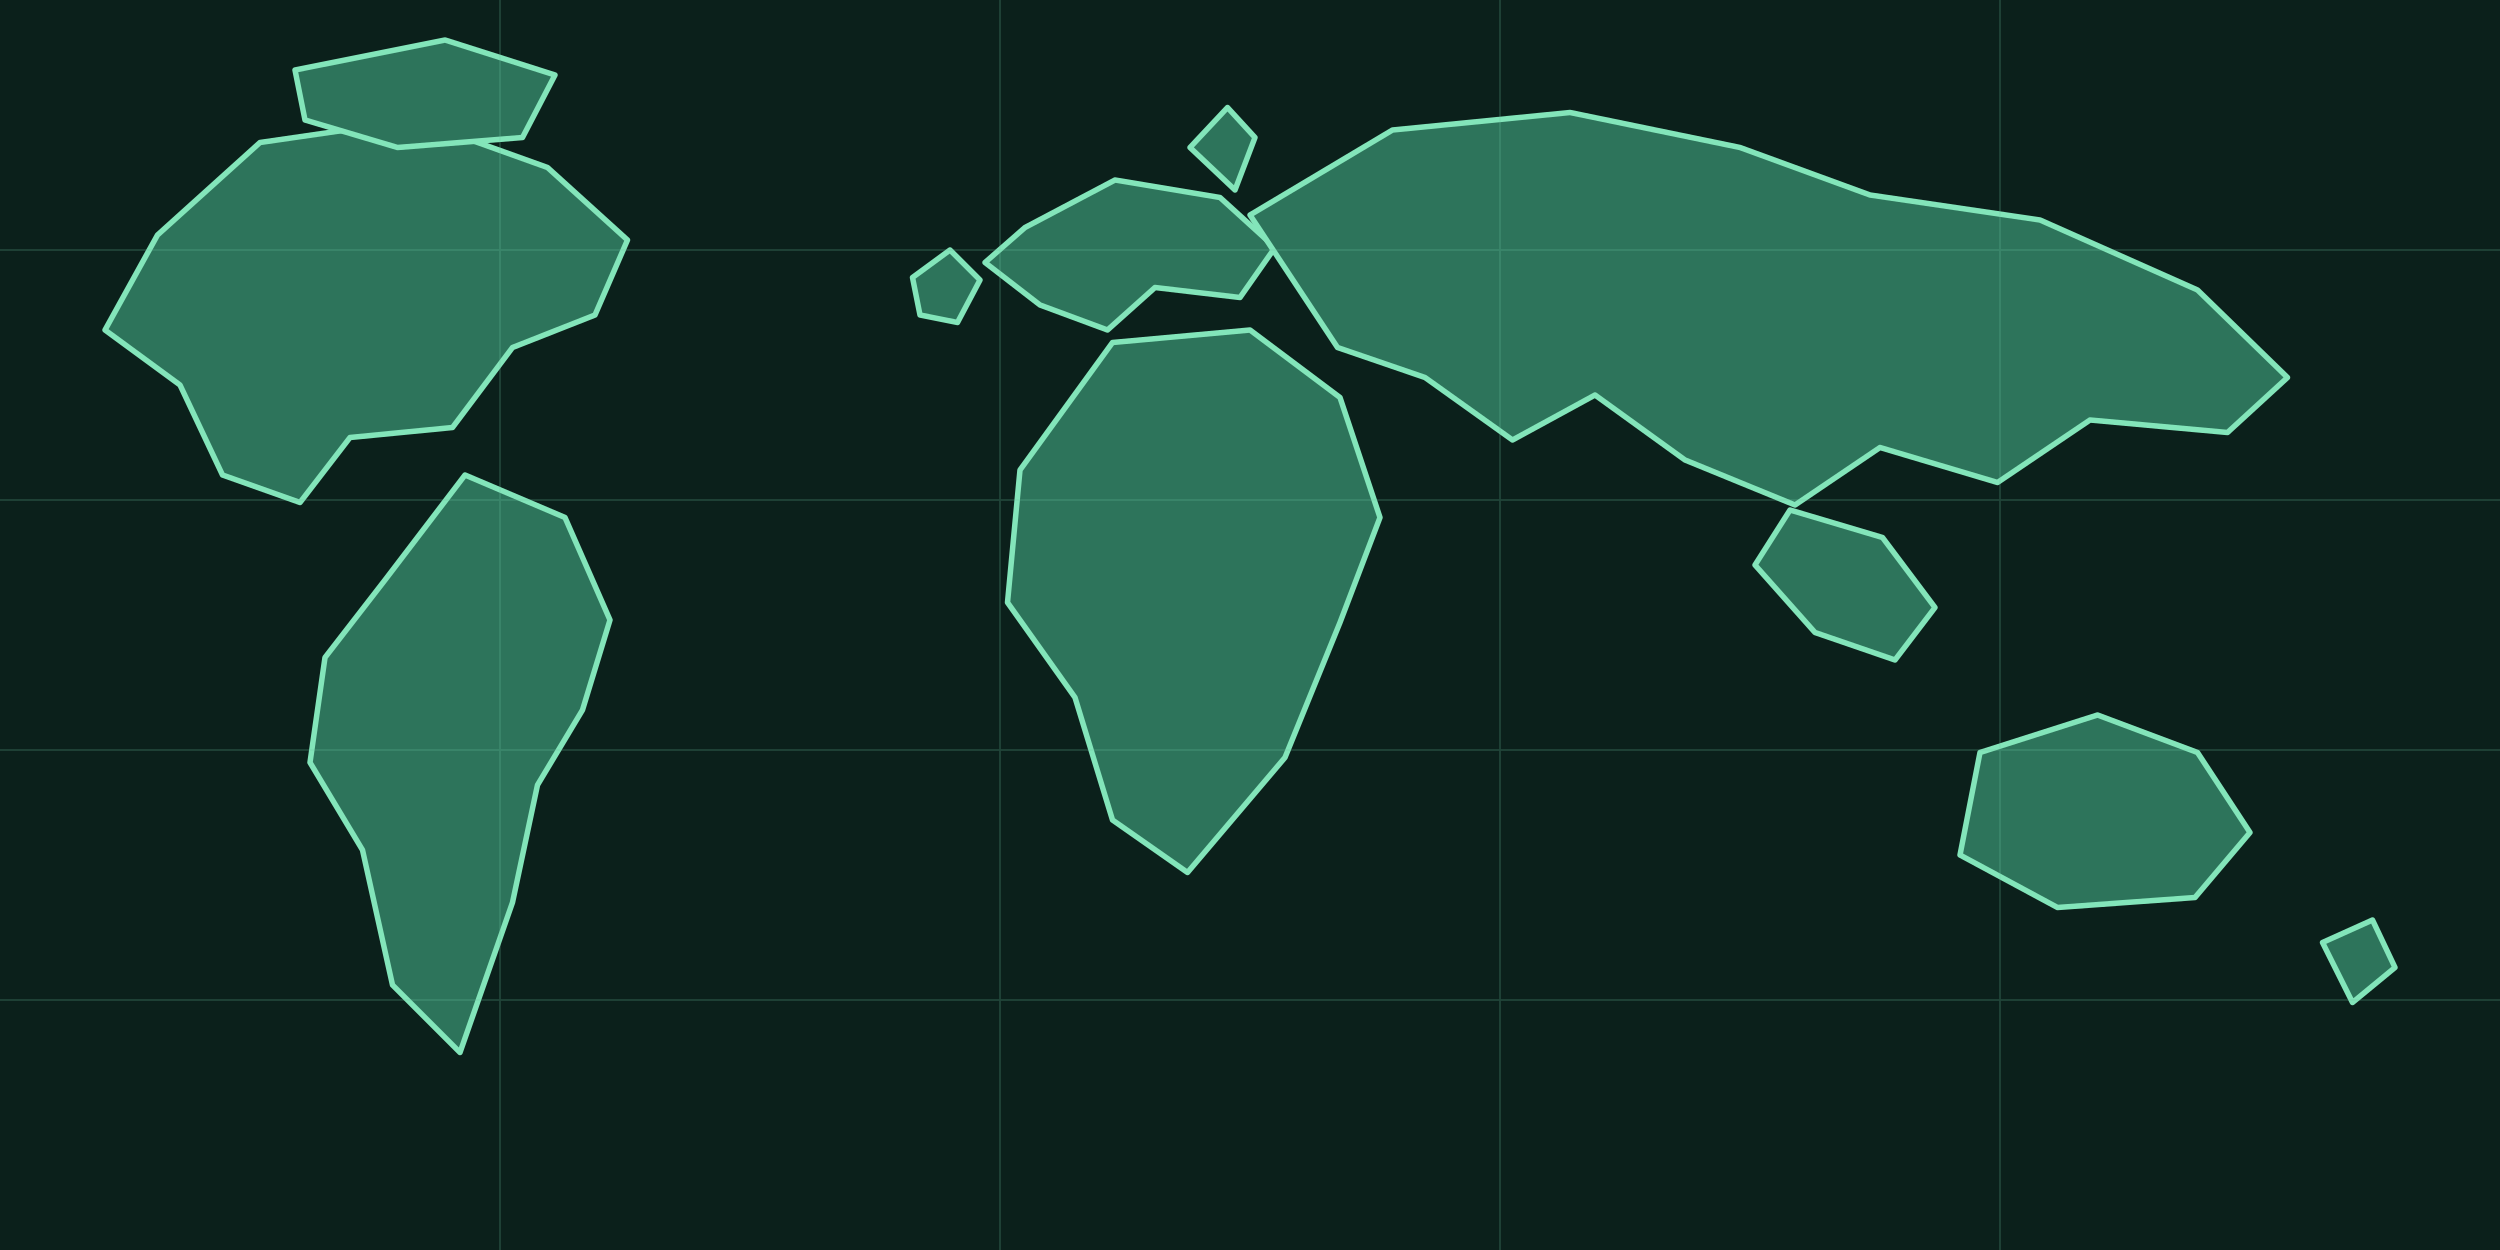
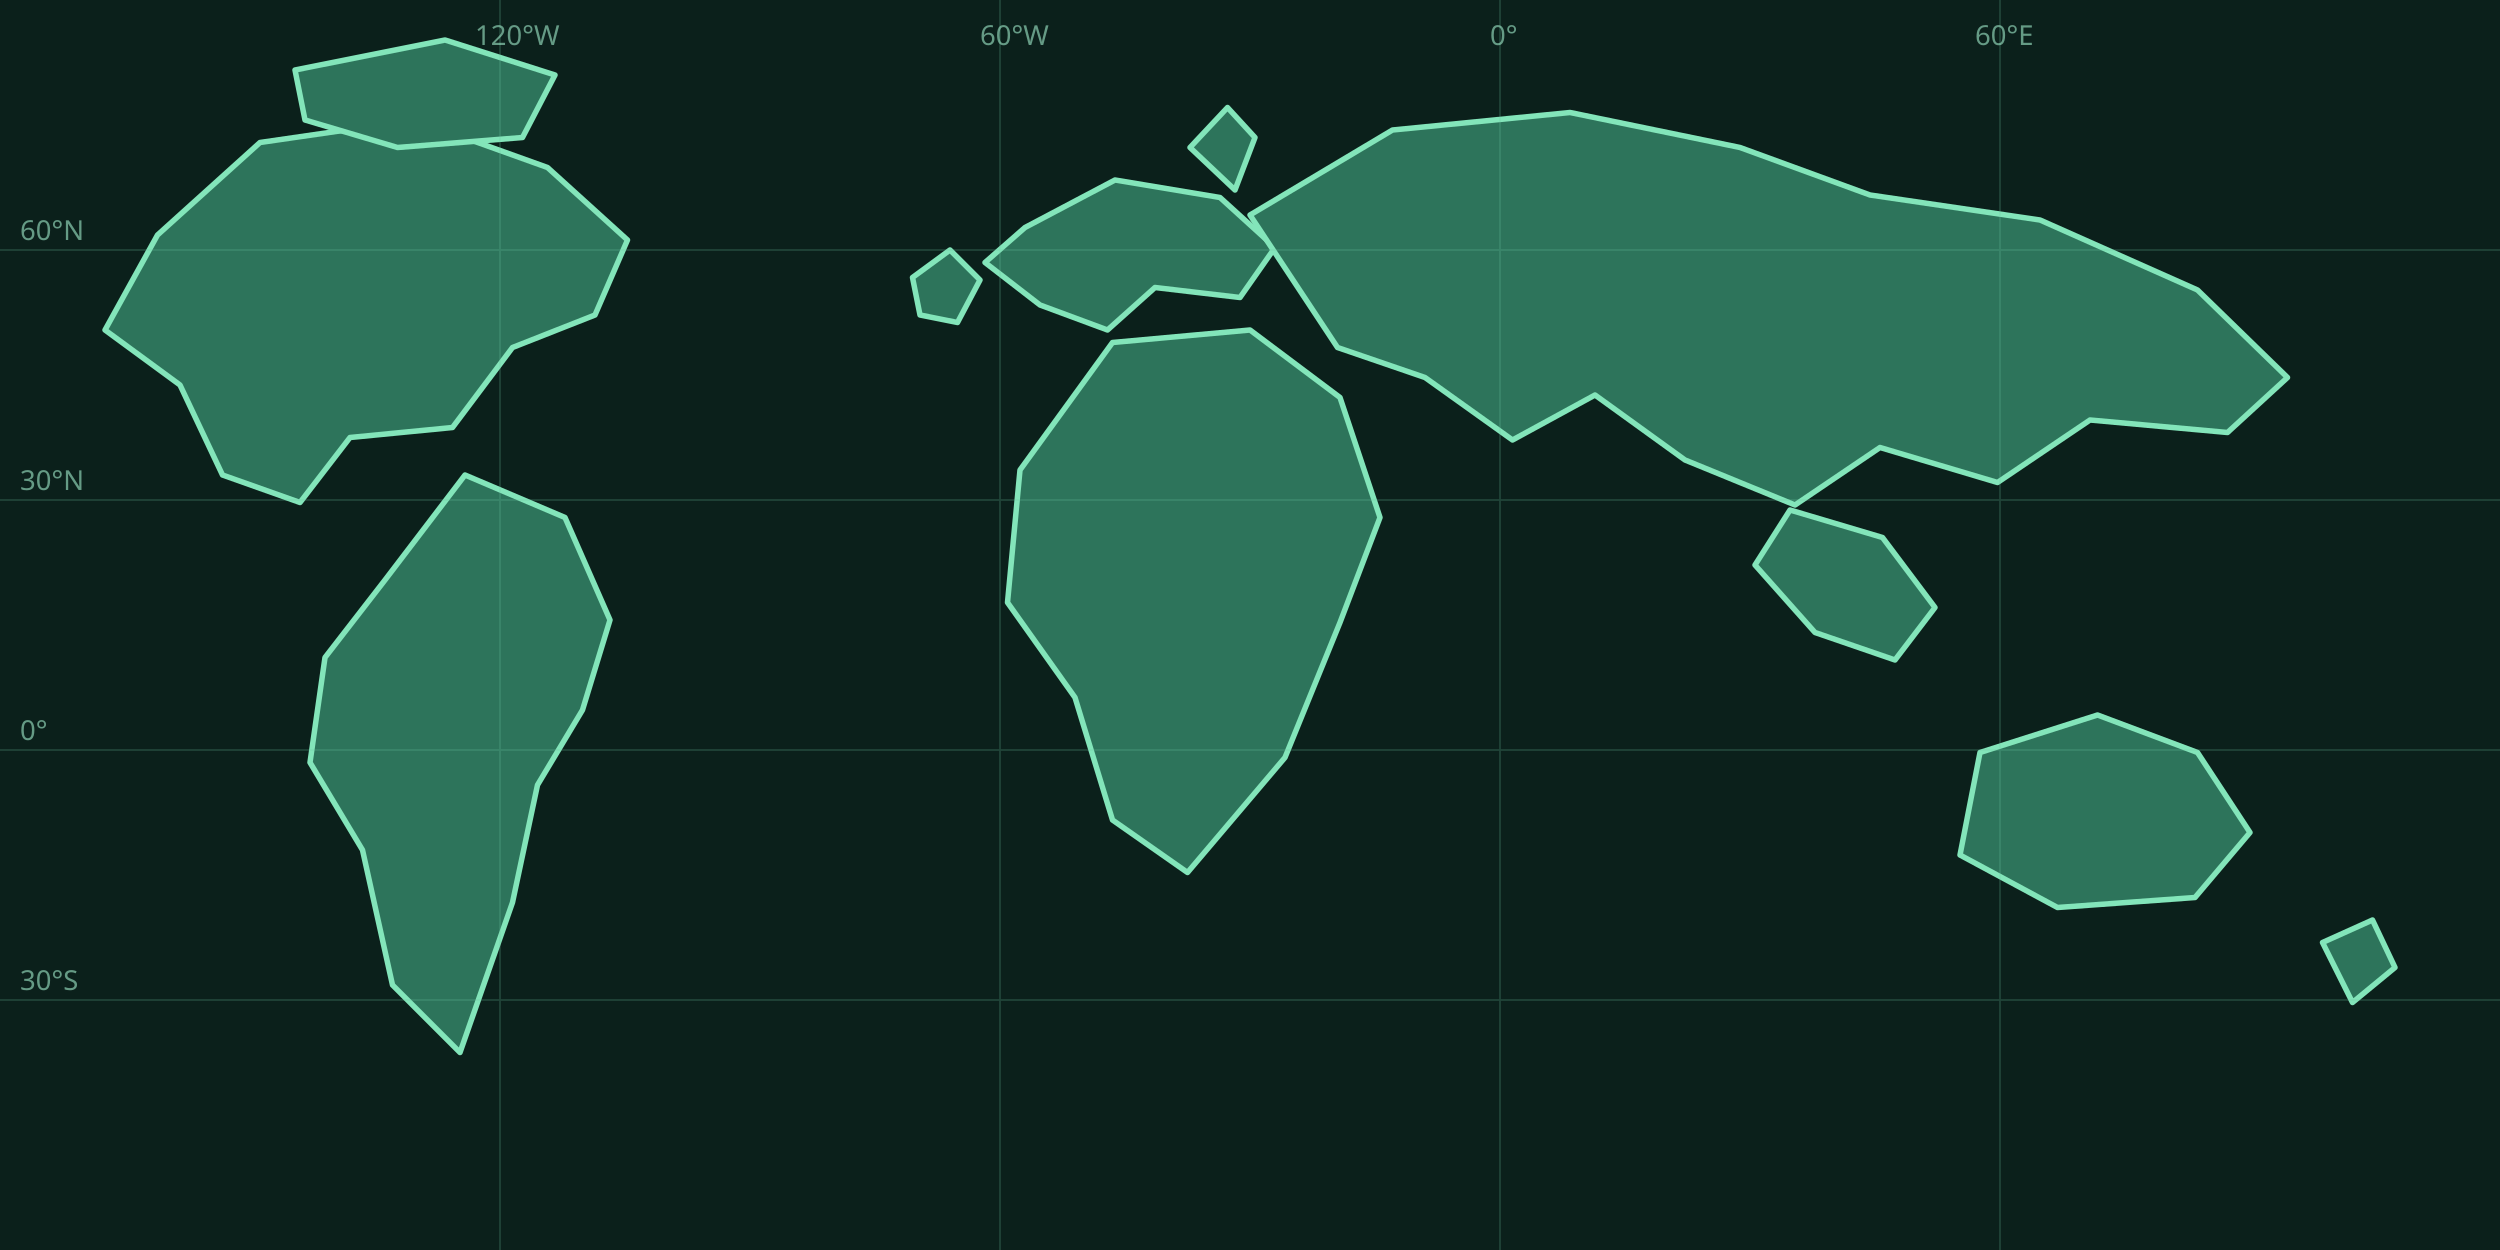
<svg xmlns="http://www.w3.org/2000/svg" viewBox="0 0 1000 500">
  <rect width="1000" height="500" fill="#0b201b" />
  <g fill="#2d745b" stroke="#83e5ba" stroke-width="2.2" stroke-linejoin="round">
    <path d="M63 94 104 57 166 48 219 67 251 96 238 126 205 139 181 171 140 175 120 201 89 190 72 154 42 132Z" />
    <path d="M186 190 226 207 244 248 233 284 215 314 205 361 184 421 157 394 145 340 124 305 130 263 154 232Z" />
    <path d="M118 28 178 16 222 30 209 55 159 59 122 48Z" />
    <path d="M410 91 446 72 488 79 510 99 496 119 462 115 443 132 416 122 394 105Z" />
    <path d="M445 137 500 132 536 159 552 207 536 249 514 303 475 349 445 328 430 279 403 241 408 188Z" />
    <path d="M500 86 557 52 628 45 696 59 748 78 816 88 879 116 915 151 891 173 836 168 799 193 752 179 718 202 674 184 638 158 605 176 570 151 535 139Z" />
    <path d="M716 204 753 215 774 243 758 264 726 253 702 226Z" />
    <path d="M792 301 839 286 879 301 900 333 878 359 823 363 784 342Z" />
    <path d="M929 377 949 368 958 387 941 401Z" />
    <path d="M365 111 380 100 392 112 383 129 368 126ZM476 59 491 43 502 55 494 76Z" />
  </g>
  <g fill="none" stroke="#6cc7a2" stroke-width=".7" opacity=".22">
    <path d="M0 100H1000M0 200H1000M0 300H1000M0 400H1000M200 0V500M400 0V500M600 0V500M800 0V500" />
  </g>
+   <g fill="#9de6c7" font-family="sans-serif" font-size="11" opacity=".62">
+     <text x="8" y="96">60°N</text>
+     <text x="8" y="196">30°N</text>
+     <text x="8" y="296">0°</text>
+     <text x="8" y="396">30°S</text>
+     <text x="190" y="18">120°W</text>
+     <text x="392" y="18">60°W</text>
+     <text x="596" y="18">0°</text>
+     <text x="790" y="18">60°E</text>
+   </g>
</svg>
